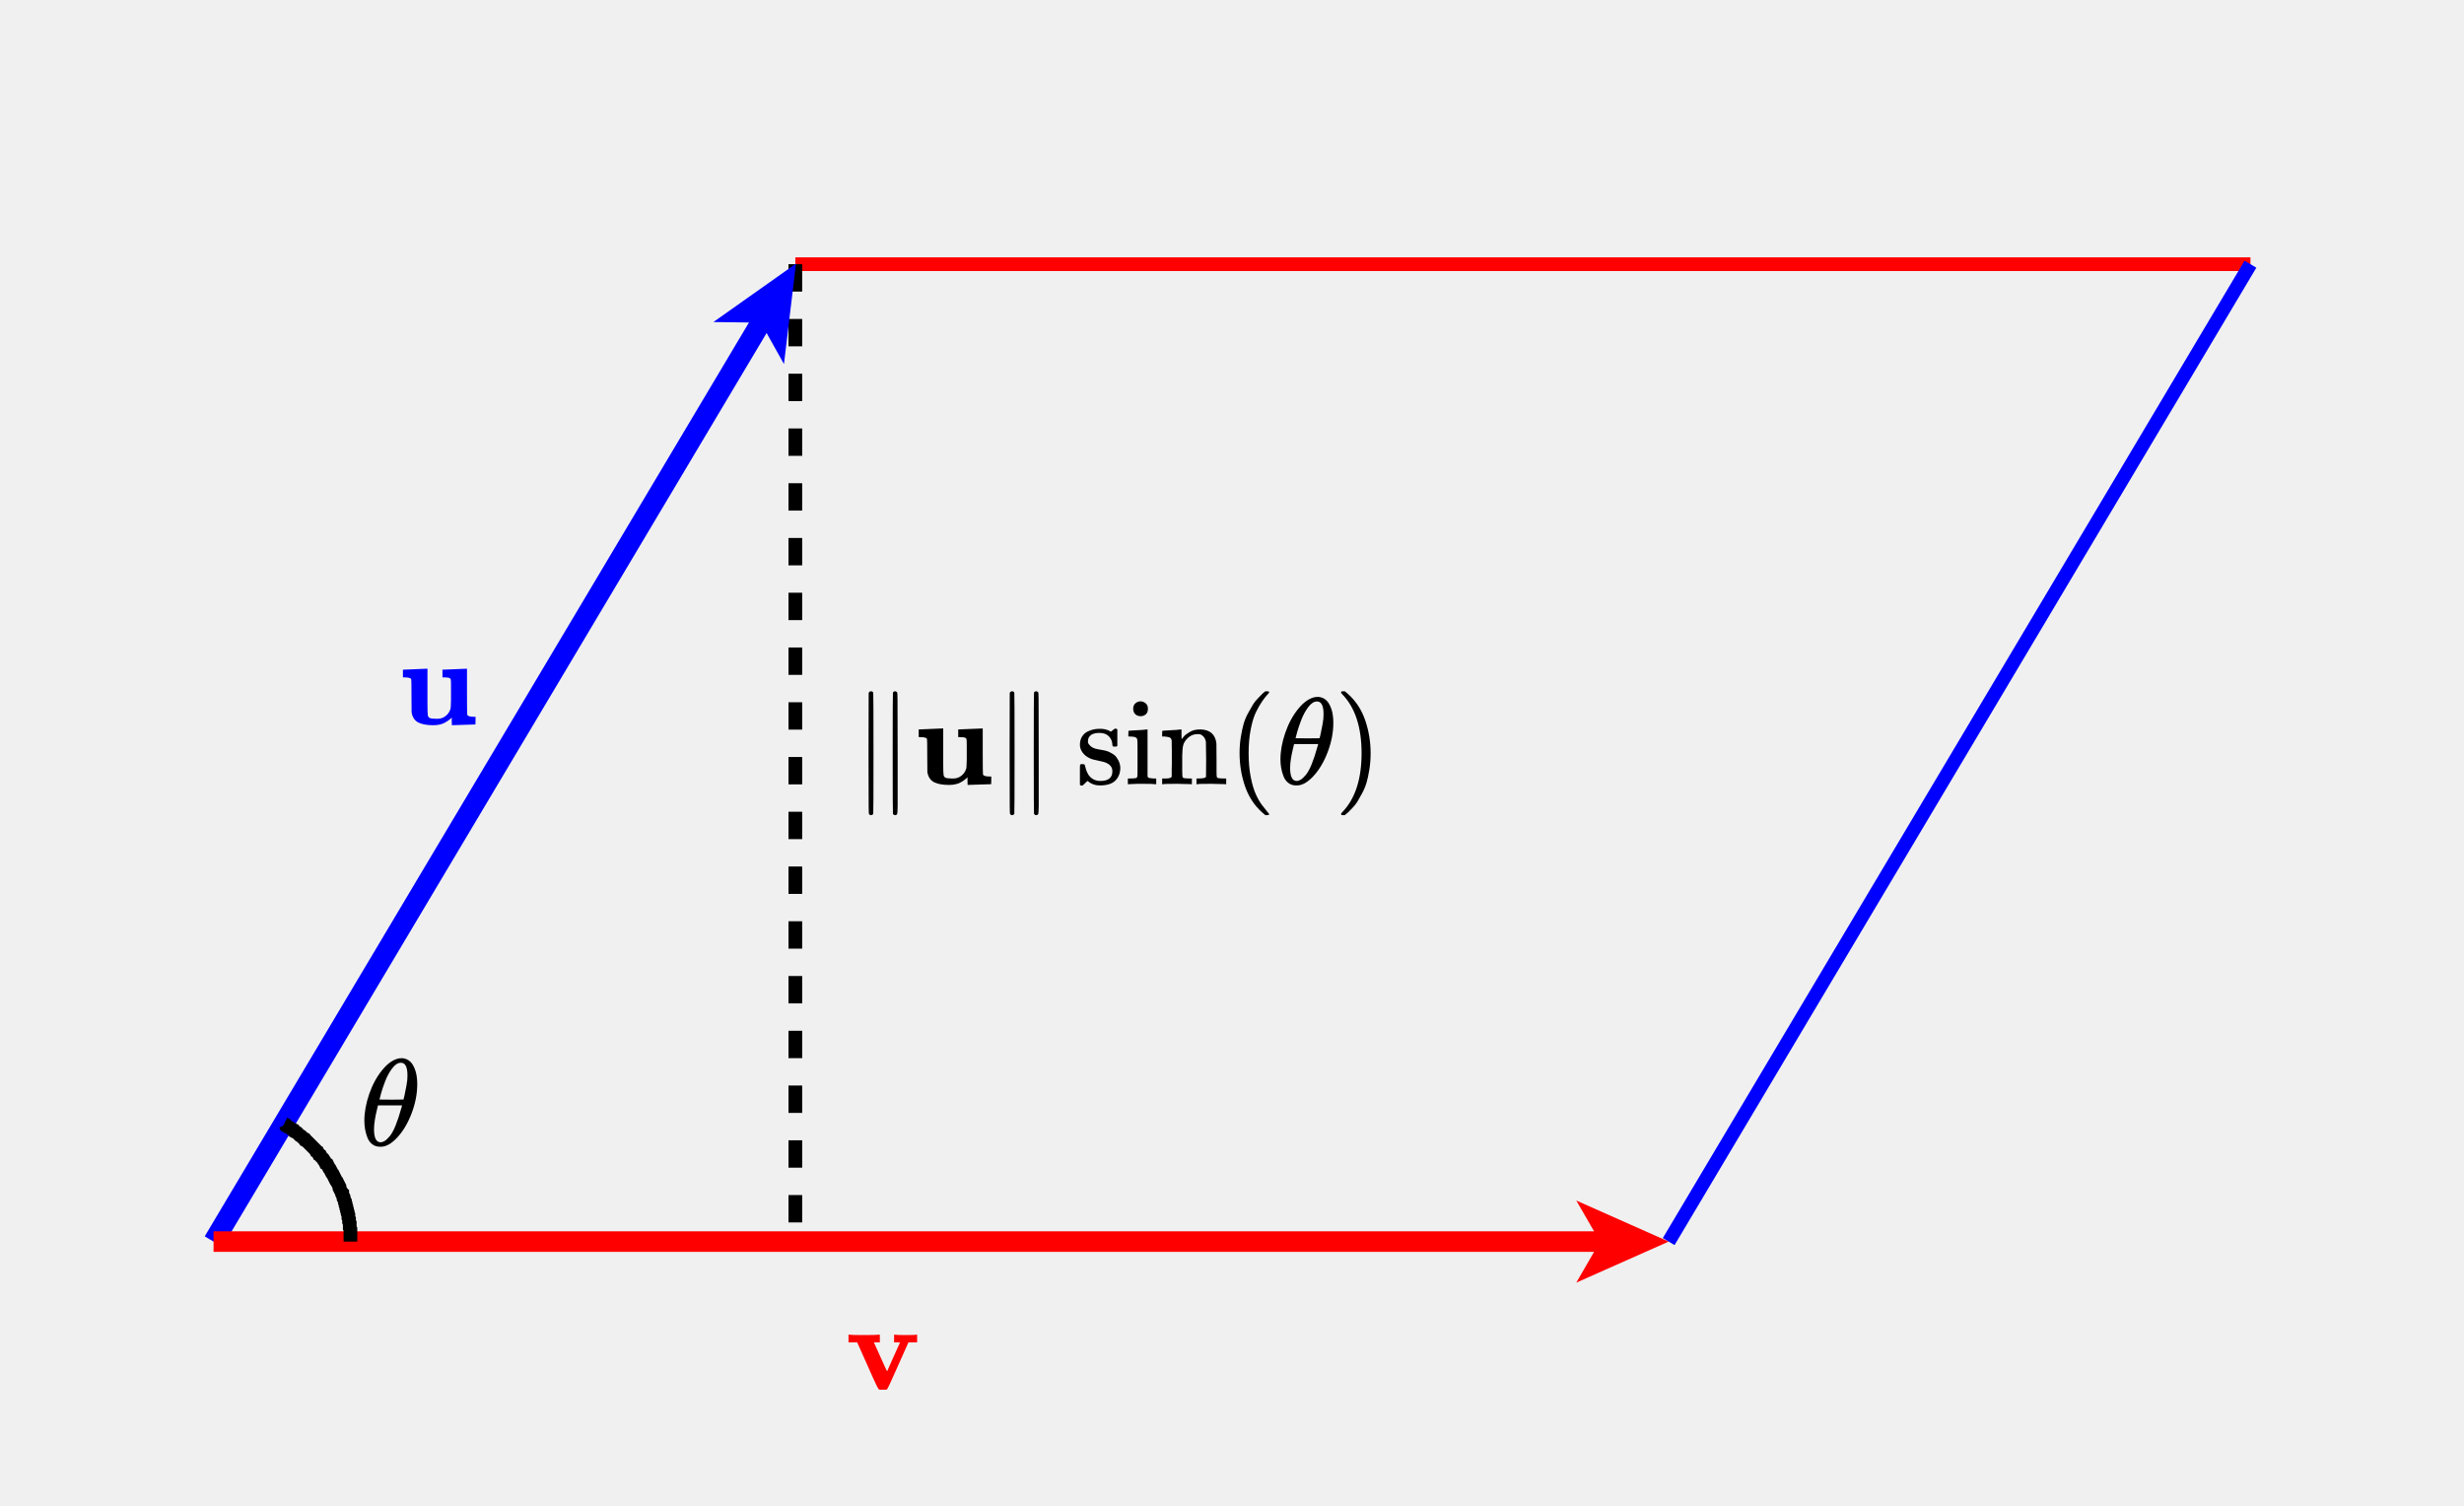
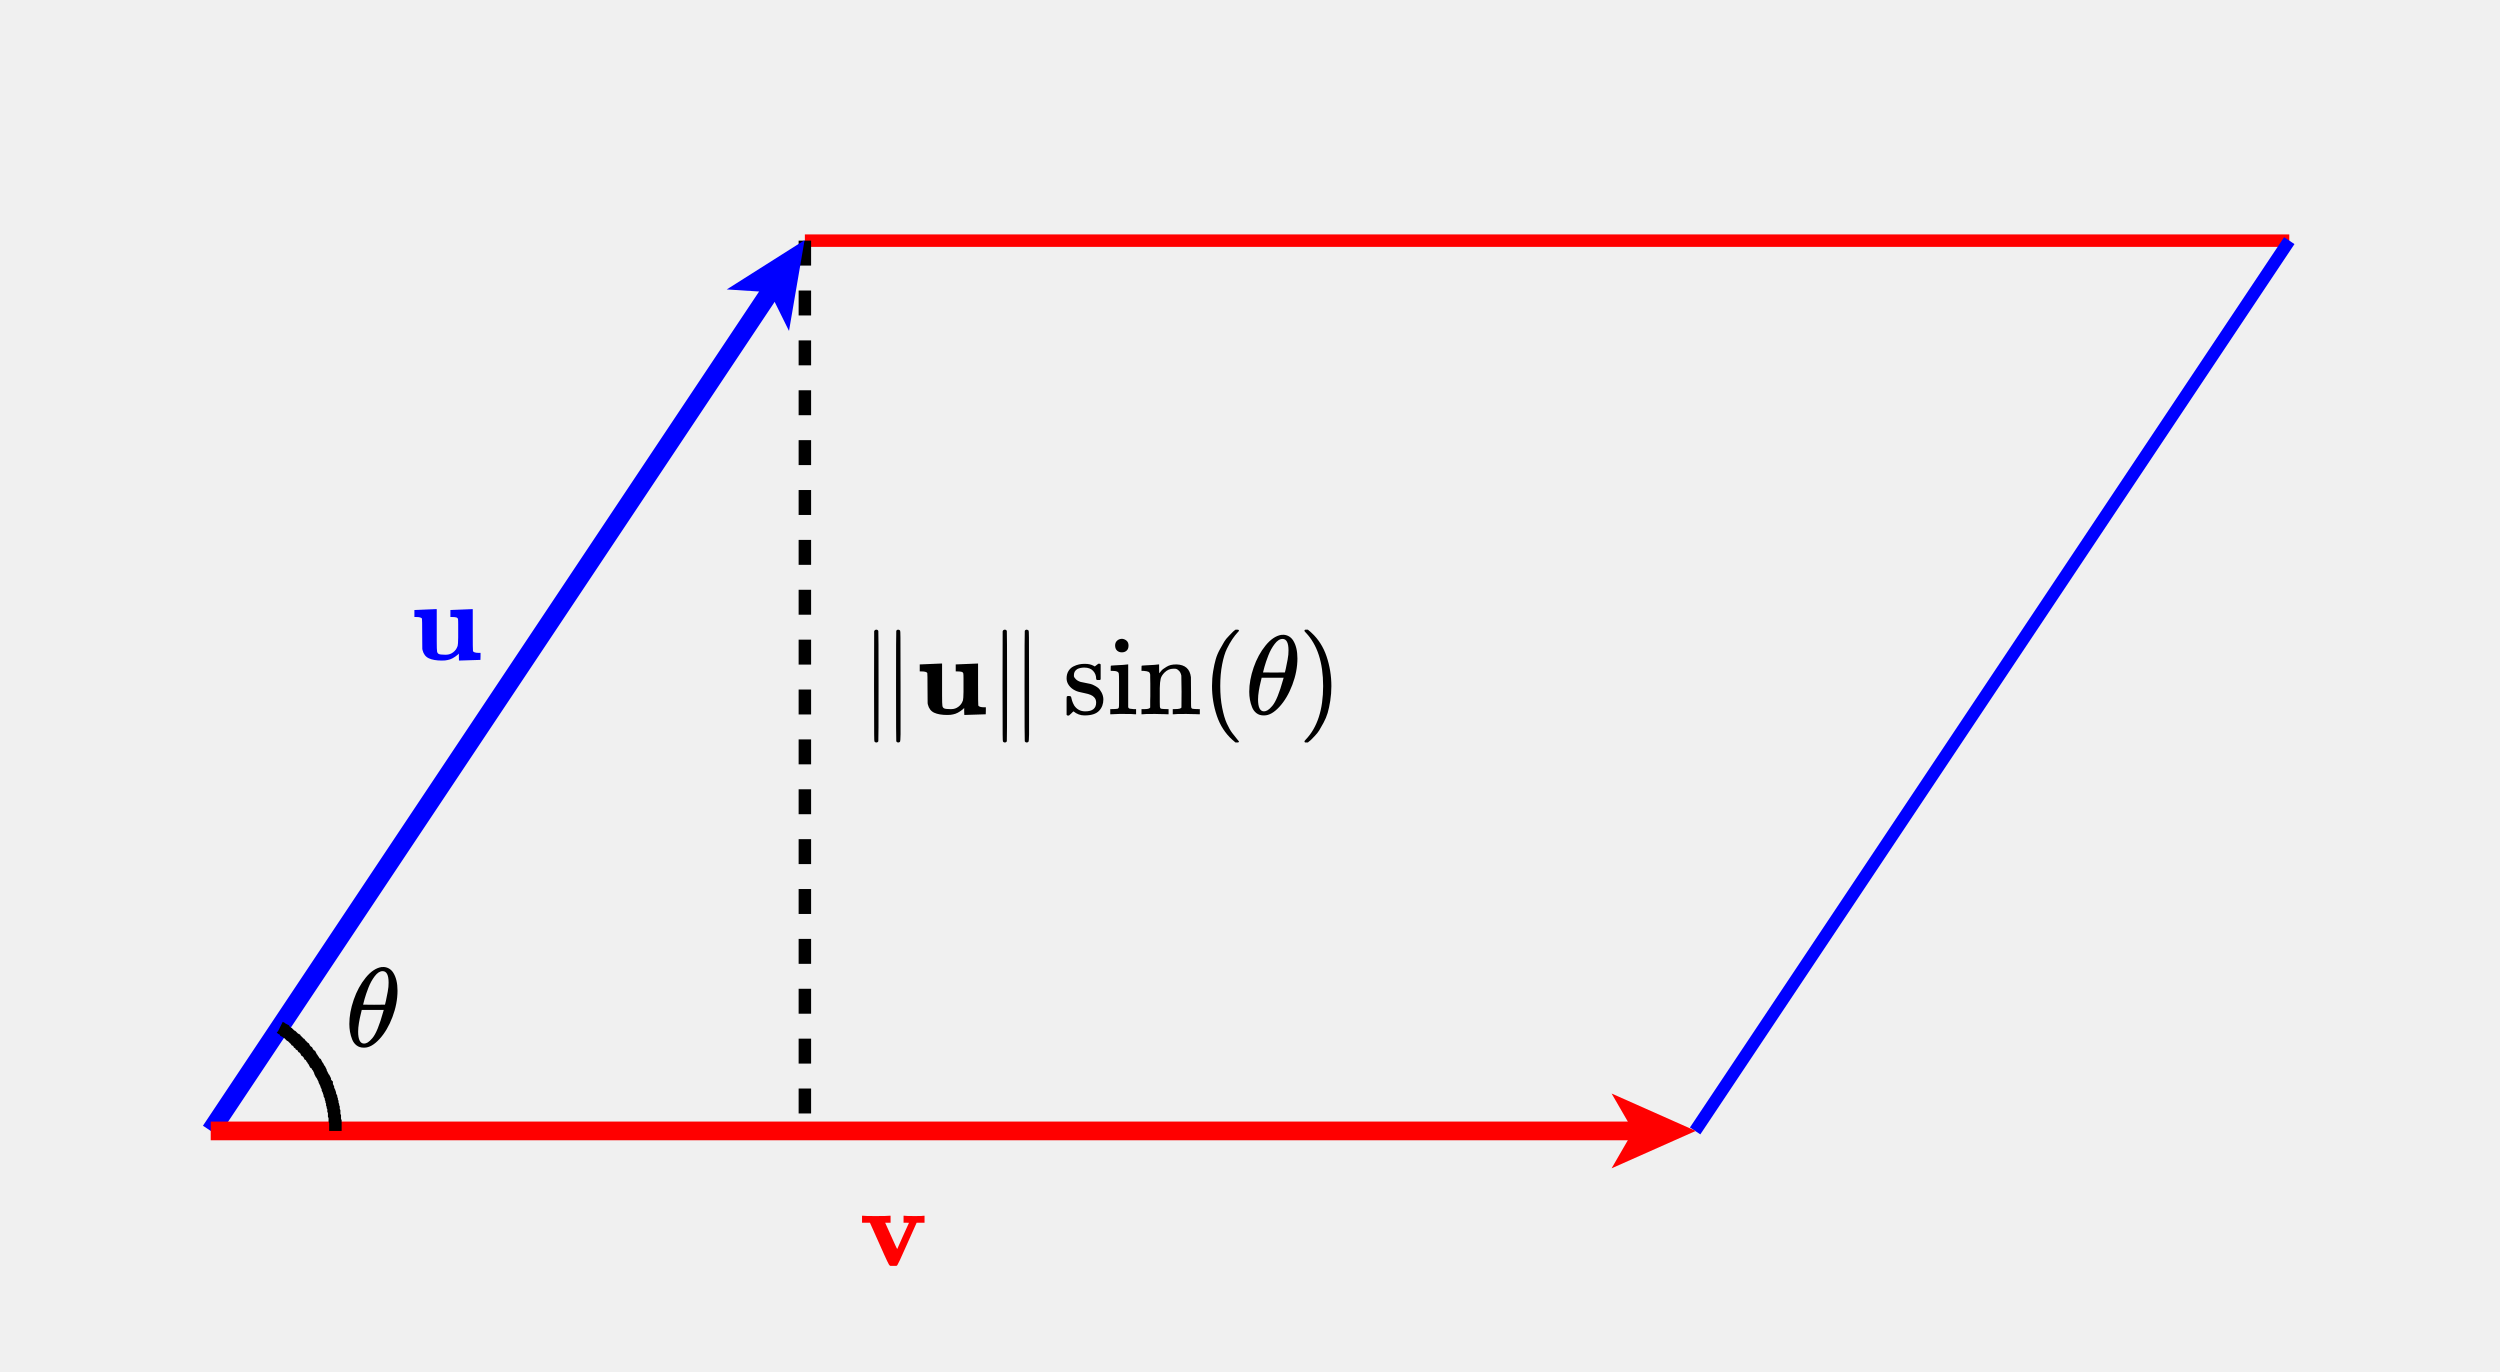
- <svg xmlns="http://www.w3.org/2000/svg" xmlns:xlink="http://www.w3.org/1999/xlink" id="prefigure-parallelogram-area-figure" viewBox="0 0 360 220">
+ <svg xmlns="http://www.w3.org/2000/svg" xmlns:xlink="http://www.w3.org/1999/xlink" id="prefigure-parallelogram-area-figure" viewBox="0 0 401 220">
  <defs>
    <clipPath id="prefigure-parallelogram-area-__clipPath-0">
-       <rect x="10.0" y="10.0" width="340.0" height="200.0" />
+       <rect x="10.0" y="10.0" width="381.0" height="200.0" />
    </clipPath>
    <clipPath id="prefigure-parallelogram-area-__clipPath-1">
-       <rect x="10.0" y="10.0" width="340.0" height="200.0" />
+       <rect x="10.0" y="10.0" width="381.0" height="200.0" />
    </clipPath>
    <marker id="prefigure-parallelogram-area-arrow-head-end-3_None_24_60-blue" markerWidth="13.5" markerHeight="12.0" markerUnits="userSpaceOnUse" orient="auto" refX="9.8" refY="6.0">
      <path d="M 13.5 6.0L 0.0 12.0L 2.6 7.5L 2.6 4.5L 0.0 0.0Z" fill="blue" stroke="none" />
    </marker>
    <marker id="prefigure-parallelogram-area-arrow-head-end-3_None_24_60-blue-outline" markerWidth="17.5" markerHeight="16.0" markerUnits="userSpaceOnUse" orient="auto" refX="11.8" refY="8.0">
      <path d="M 16.3 9.8 L 2.8 15.8 A 2 2 0 0 1 0.0 14.0 L 0.0 2.0 A 2 2 0 0 1 2.8 0.2 L 16.3 6.2 A 2 2 0 0 1 16.3 9.8 Z" fill="white" stroke="none" />
    </marker>
    <marker id="prefigure-parallelogram-area-arrow-head-end-3_None_24_60-red" markerWidth="13.5" markerHeight="12.0" markerUnits="userSpaceOnUse" orient="auto" refX="9.8" refY="6.0">
      <path d="M 13.5 6.0L 0.0 12.0L 2.6 7.5L 2.6 4.5L 0.0 0.0Z" fill="red" stroke="none" />
    </marker>
    <marker id="prefigure-parallelogram-area-arrow-head-end-3_None_24_60-red-outline" markerWidth="17.5" markerHeight="16.0" markerUnits="userSpaceOnUse" orient="auto" refX="11.8" refY="8.0">
      <path d="M 16.3 9.8 L 2.8 15.8 A 2 2 0 0 1 0.0 14.0 L 0.0 2.0 A 2 2 0 0 1 2.8 0.2 L 16.3 6.2 A 2 2 0 0 1 16.3 9.8 Z" fill="white" stroke="none" />
    </marker>
    <marker id="prefigure-parallelogram-area-arrow-head-start-3_None_24_60-blue" markerWidth="13.5" markerHeight="12.0" markerUnits="userSpaceOnUse" orient="auto" refX="3.7" refY="6.0">
      <g transform="rotate(180, 6.75, 6.0)">
        <path d="M 13.5 6.0L 0.0 12.0L 2.6 7.5L 2.6 4.5L 0.0 0.0Z" fill="blue" stroke="none" />
      </g>
    </marker>
    <marker id="prefigure-parallelogram-area-arrow-head-start-3_None_24_60-blue-outline" markerWidth="17.5" markerHeight="16.0" markerUnits="userSpaceOnUse" orient="auto" refX="5.7" refY="8.0">
      <g transform="rotate(180, 8.75, 8.0)">
        <path d="M 16.3 9.8 L 2.8 15.8 A 2 2 0 0 1 0.0 14.0 L 0.0 2.0 A 2 2 0 0 1 2.8 0.2 L 16.3 6.2 A 2 2 0 0 1 16.3 9.8 Z" fill="white" stroke="none" />
      </g>
    </marker>
    <marker id="prefigure-parallelogram-area-arrow-head-start-3_None_24_60-red" markerWidth="13.5" markerHeight="12.0" markerUnits="userSpaceOnUse" orient="auto" refX="3.7" refY="6.0">
      <g transform="rotate(180, 6.75, 6.0)">
        <path d="M 13.5 6.0L 0.0 12.0L 2.6 7.5L 2.6 4.5L 0.0 0.0Z" fill="red" stroke="none" />
      </g>
    </marker>
    <marker id="prefigure-parallelogram-area-arrow-head-start-3_None_24_60-red-outline" markerWidth="17.5" markerHeight="16.0" markerUnits="userSpaceOnUse" orient="auto" refX="5.7" refY="8.0">
      <g transform="rotate(180, 8.75, 8.0)">
        <path d="M 16.3 9.8 L 2.8 15.8 A 2 2 0 0 1 0.0 14.0 L 0.0 2.0 A 2 2 0 0 1 2.8 0.2 L 16.3 6.2 A 2 2 0 0 1 16.3 9.8 Z" fill="white" stroke="none" />
      </g>
    </marker>
  </defs>
-   <line id="prefigure-parallelogram-area-par-side-top" x1="116.2" y1="38.6" x2="328.8" y2="38.6" stroke="red" stroke-width="2" fill="none" />
-   <line id="prefigure-parallelogram-area-par-side-right" x1="243.8" y1="181.4" x2="328.8" y2="38.6" stroke="blue" stroke-width="2" fill="none" />
-   <line id="prefigure-parallelogram-area-par-height" x1="116.2" y1="38.6" x2="116.2" y2="181.4" stroke="black" stroke-width="2" stroke-dasharray="4 4" fill="none" />
-   <path id="prefigure-parallelogram-area-par-vec-u" stroke="blue" stroke-width="3" fill="none" marker-end="url(#prefigure-parallelogram-area-arrow-head-end-3_None_24_60-blue)" d="M 31.2 181.4 L 114.4 41.7" />
-   <path id="prefigure-parallelogram-area-par-vec-v" stroke="red" stroke-width="3" fill="none" marker-end="url(#prefigure-parallelogram-area-arrow-head-end-3_None_24_60-red)" d="M 31.2 181.4 L 240.1 181.4" />
-   <g id="prefigure-parallelogram-area-par-u-label" transform="translate(69.8,106.0) translate(-11.6,-8.3)">
+   <line id="prefigure-parallelogram-area-par-side-top" x1="129.1" y1="38.6" x2="367.2" y2="38.6" stroke="red" stroke-width="2" fill="none" />
+   <line id="prefigure-parallelogram-area-par-side-right" x1="271.9" y1="181.4" x2="367.2" y2="38.6" stroke="blue" stroke-width="2" fill="none" />
+   <line id="prefigure-parallelogram-area-par-height" x1="129.1" y1="38.6" x2="129.1" y2="181.4" stroke="black" stroke-width="2" stroke-dasharray="4 4" fill="none" />
+   <path id="prefigure-parallelogram-area-par-vec-u" stroke="blue" stroke-width="3" fill="none" marker-end="url(#prefigure-parallelogram-area-arrow-head-end-3_None_24_60-blue)" d="M 33.8 181.4 L 127.0 41.6" />
+   <path id="prefigure-parallelogram-area-par-vec-v" stroke="red" stroke-width="3" fill="none" marker-end="url(#prefigure-parallelogram-area-arrow-head-end-3_None_24_60-red)" d="M 33.8 181.4 L 268.3 181.4" />
+   <g id="prefigure-parallelogram-area-par-u-label" transform="translate(77.4,106.0) translate(-11.6,-8.3)">
    <g id="prefigure-parallelogram-area-__g-0">
      <svg style="vertical-align: -0.112px; color:blue" width="11.568px" height="8.256px" role="img" focusable="false" viewBox="0 -450 639 456" x="0.0" y="0.0">
        <defs>
          <path id="prefigure-parallelogram-area-MJX-2-TEX-B-1D42E" d="M40 442L134 446Q228 450 229 450H235V273V165Q235 90 238 74T254 52Q268 46 304 46H319Q352 46 380 67T419 121L420 123Q424 135 425 199Q425 201 425 207Q425 233 425 249V316Q425 354 423 363T410 376Q396 380 369 380H356V442L554 450V267Q554 84 556 79Q561 62 610 62H623V31Q623 0 622 0Q603 0 527 -3T432 -6Q431 -6 431 25V56L420 45Q373 6 332 -1Q313 -6 281 -6Q208 -6 165 14T109 87L107 98L106 230Q106 358 104 366Q96 380 50 380H37V442H40Z" />
        </defs>
        <g stroke="currentColor" fill="currentColor" stroke-width="0" transform="scale(1,-1)">
          <g data-mml-node="math">
            <g data-mml-node="TeXAtom" data-mjx-texclass="ORD">
              <g data-mml-node="mi" data-semantic-type="identifier" data-semantic-role="latinletter" data-semantic-font="bold" data-semantic-annotation="clearspeak:simple" data-semantic-id="0" data-semantic-attributes="texclass:ORD" data-semantic-speech="bold u">
                <use data-c="1D42E" xlink:href="#prefigure-parallelogram-area-MJX-2-TEX-B-1D42E" />
              </g>
            </g>
          </g>
        </g>
      </svg>
    </g>
  </g>
-   <g id="prefigure-parallelogram-area-par-v-label" transform="translate(129.0,195.0) translate(-5.5,-0.0)">
+   <g id="prefigure-parallelogram-area-par-v-label" transform="translate(143.3,195.0) translate(-5.5,-0.0)">
    <g id="prefigure-parallelogram-area-__g-1">
      <svg style="vertical-align: 0.000px; color:red" width="10.984px" height="8.040px" role="img" focusable="false" viewBox="0 -444 607 444" x="0.0" y="0.0">
        <defs>
          <path id="prefigure-parallelogram-area-MJX-3-TEX-B-1D42F" d="M401 444Q413 441 495 441Q568 441 574 444H580V382H510L409 156Q348 18 339 6Q331 -4 320 -4Q318 -4 313 -4T303 -3H288Q273 -3 264 12T221 102Q206 135 197 156L96 382H26V444H34Q49 441 145 441Q252 441 270 444H279V382H231L284 264Q335 149 338 149Q338 150 389 264T442 381Q442 382 418 382H394V444H401Z" />
        </defs>
        <g stroke="currentColor" fill="currentColor" stroke-width="0" transform="scale(1,-1)">
          <g data-mml-node="math">
            <g data-mml-node="TeXAtom" data-mjx-texclass="ORD">
              <g data-mml-node="mi" data-semantic-type="identifier" data-semantic-role="latinletter" data-semantic-font="bold" data-semantic-annotation="clearspeak:simple" data-semantic-id="0" data-semantic-attributes="texclass:ORD" data-semantic-speech="bold v">
                <use data-c="1D42F" xlink:href="#prefigure-parallelogram-area-MJX-3-TEX-B-1D42F" />
              </g>
            </g>
          </g>
        </g>
      </svg>
    </g>
  </g>
-   <g id="prefigure-parallelogram-area-par-height-label" transform="translate(124.5,110.0) translate(0.0,-9.0)">
+   <g id="prefigure-parallelogram-area-par-height-label" transform="translate(137.8,110.0) translate(0.0,-9.0)">
    <g id="prefigure-parallelogram-area-__g-2">
      <svg style="vertical-align: -4.528px" width="77.480px" height="18.096px" role="img" focusable="false" viewBox="0 -750 4280.7 1000" x="0.0" y="0.0">
        <defs>
          <path id="prefigure-parallelogram-area-MJX-4-TEX-N-2225" d="M133 736Q138 750 153 750Q164 750 170 739Q172 735 172 250T170 -239Q164 -250 152 -250Q144 -250 138 -244L137 -243Q133 -241 133 -179T132 250Q132 731 133 736ZM329 739Q334 750 346 750Q353 750 361 744L362 743Q366 741 366 679T367 250T367 -178T362 -243L361 -244Q355 -250 347 -250Q335 -250 329 -239Q327 -235 327 250T329 739Z" />
          <path id="prefigure-parallelogram-area-MJX-4-TEX-B-1D42E" d="M40 442L134 446Q228 450 229 450H235V273V165Q235 90 238 74T254 52Q268 46 304 46H319Q352 46 380 67T419 121L420 123Q424 135 425 199Q425 201 425 207Q425 233 425 249V316Q425 354 423 363T410 376Q396 380 369 380H356V442L554 450V267Q554 84 556 79Q561 62 610 62H623V31Q623 0 622 0Q603 0 527 -3T432 -6Q431 -6 431 25V56L420 45Q373 6 332 -1Q313 -6 281 -6Q208 -6 165 14T109 87L107 98L106 230Q106 358 104 366Q96 380 50 380H37V442H40Z" />
          <path id="prefigure-parallelogram-area-MJX-4-TEX-N-2062" d="" />
          <path id="prefigure-parallelogram-area-MJX-4-TEX-N-73" d="M295 316Q295 356 268 385T190 414Q154 414 128 401Q98 382 98 349Q97 344 98 336T114 312T157 287Q175 282 201 278T245 269T277 256Q294 248 310 236T342 195T359 133Q359 71 321 31T198 -10H190Q138 -10 94 26L86 19L77 10Q71 4 65 -1L54 -11H46H42Q39 -11 33 -5V74V132Q33 153 35 157T45 162H54Q66 162 70 158T75 146T82 119T101 77Q136 26 198 26Q295 26 295 104Q295 133 277 151Q257 175 194 187T111 210Q75 227 54 256T33 318Q33 357 50 384T93 424T143 442T187 447H198Q238 447 268 432L283 424L292 431Q302 440 314 448H322H326Q329 448 335 442V310L329 304H301Q295 310 295 316Z" />
          <path id="prefigure-parallelogram-area-MJX-4-TEX-N-69" d="M69 609Q69 637 87 653T131 669Q154 667 171 652T188 609Q188 579 171 564T129 549Q104 549 87 564T69 609ZM247 0Q232 3 143 3Q132 3 106 3T56 1L34 0H26V46H42Q70 46 91 49Q100 53 102 60T104 102V205V293Q104 345 102 359T88 378Q74 385 41 385H30V408Q30 431 32 431L42 432Q52 433 70 434T106 436Q123 437 142 438T171 441T182 442H185V62Q190 52 197 50T232 46H255V0H247Z" />
          <path id="prefigure-parallelogram-area-MJX-4-TEX-N-6E" d="M41 46H55Q94 46 102 60V68Q102 77 102 91T102 122T103 161T103 203Q103 234 103 269T102 328V351Q99 370 88 376T43 385H25V408Q25 431 27 431L37 432Q47 433 65 434T102 436Q119 437 138 438T167 441T178 442H181V402Q181 364 182 364T187 369T199 384T218 402T247 421T285 437Q305 442 336 442Q450 438 463 329Q464 322 464 190V104Q464 66 466 59T477 49Q498 46 526 46H542V0H534L510 1Q487 2 460 2T422 3Q319 3 310 0H302V46H318Q379 46 379 62Q380 64 380 200Q379 335 378 343Q372 371 358 385T334 402T308 404Q263 404 229 370Q202 343 195 315T187 232V168V108Q187 78 188 68T191 55T200 49Q221 46 249 46H265V0H257L234 1Q210 2 183 2T145 3Q42 3 33 0H25V46H41Z" />
          <path id="prefigure-parallelogram-area-MJX-4-TEX-N-2061" d="" />
          <path id="prefigure-parallelogram-area-MJX-4-TEX-N-28" d="M94 250Q94 319 104 381T127 488T164 576T202 643T244 695T277 729T302 750H315H319Q333 750 333 741Q333 738 316 720T275 667T226 581T184 443T167 250T184 58T225 -81T274 -167T316 -220T333 -241Q333 -250 318 -250H315H302L274 -226Q180 -141 137 -14T94 250Z" />
          <path id="prefigure-parallelogram-area-MJX-4-TEX-I-1D703" d="M35 200Q35 302 74 415T180 610T319 704Q320 704 327 704T339 705Q393 701 423 656Q462 596 462 495Q462 380 417 261T302 66T168 -10H161Q125 -10 99 10T60 63T41 130T35 200ZM383 566Q383 668 330 668Q294 668 260 623T204 521T170 421T157 371Q206 370 254 370L351 371Q352 372 359 404T375 484T383 566ZM113 132Q113 26 166 26Q181 26 198 36T239 74T287 161T335 307L340 324H145Q145 321 136 286T120 208T113 132Z" />
          <path id="prefigure-parallelogram-area-MJX-4-TEX-N-29" d="M60 749L64 750Q69 750 74 750H86L114 726Q208 641 251 514T294 250Q294 182 284 119T261 12T224 -76T186 -143T145 -194T113 -227T90 -246Q87 -249 86 -250H74Q66 -250 63 -250T58 -247T55 -238Q56 -237 66 -225Q221 -64 221 250T66 725Q56 737 55 738Q55 746 60 749Z" />
        </defs>
        <g stroke="currentColor" fill="currentColor" stroke-width="0" transform="scale(1,-1)">
          <g data-mml-node="math" data-semantic-type="infixop" data-semantic-role="implicit" data-semantic-annotation="clearspeak:unit" data-semantic-id="13" data-semantic-children="8,11" data-semantic-content="12" data-semantic-speech="StartMetric bold u EndMetric sine left parenthesis theta right parenthesis">
            <g data-mml-node="mrow" data-semantic-type="fenced" data-semantic-role="metric" data-semantic-id="8" data-semantic-children="1" data-semantic-content="0,2" data-semantic-parent="13" data-semantic-speech="StartMetric bold u EndMetric">
              <g data-mml-node="mo" data-semantic-type="fence" data-semantic-role="metric" data-semantic-id="0" data-semantic-parent="8" data-semantic-attributes="texclass:ORD" data-semantic-operator="fenced" data-semantic-speech="parallel to">
                <use data-c="2225" xlink:href="#prefigure-parallelogram-area-MJX-4-TEX-N-2225" />
              </g>
              <g data-mml-node="TeXAtom" data-mjx-texclass="ORD" transform="translate(500,0)">
                <g data-mml-node="mi" data-semantic-type="identifier" data-semantic-role="latinletter" data-semantic-font="bold" data-semantic-annotation="clearspeak:simple" data-semantic-id="1" data-semantic-parent="8" data-semantic-attributes="texclass:ORD" data-semantic-speech="bold u">
                  <use data-c="1D42E" xlink:href="#prefigure-parallelogram-area-MJX-4-TEX-B-1D42E" />
                </g>
              </g>
              <g data-mml-node="mo" data-semantic-type="fence" data-semantic-role="metric" data-semantic-id="2" data-semantic-parent="8" data-semantic-attributes="texclass:ORD" data-semantic-operator="fenced" data-semantic-speech="parallel to" transform="translate(1139,0)">
                <use data-c="2225" xlink:href="#prefigure-parallelogram-area-MJX-4-TEX-N-2225" />
              </g>
            </g>
            <g data-mml-node="mo" data-semantic-type="operator" data-semantic-role="multiplication" data-semantic-id="12" data-semantic-parent="13" data-semantic-added="true" data-semantic-operator="infixop,⁢" data-semantic-speech="times" transform="translate(1639,0)">
              <use data-c="2062" xlink:href="#prefigure-parallelogram-area-MJX-4-TEX-N-2062" />
            </g>
            <g data-mml-node="mrow" data-semantic-type="appl" data-semantic-role="prefix function" data-semantic-annotation="clearspeak:simple" data-semantic-id="11" data-semantic-children="3,9" data-semantic-content="10,3" data-semantic-parent="13" data-semantic-speech="sine left parenthesis theta right parenthesis" transform="translate(1805.7,0)">
              <g data-mml-node="mi" data-semantic-type="function" data-semantic-role="prefix function" data-semantic-font="normal" data-semantic-id="3" data-semantic-parent="11" data-semantic-operator="appl" data-semantic-speech="sine">
                <use data-c="73" xlink:href="#prefigure-parallelogram-area-MJX-4-TEX-N-73" />
                <use data-c="69" xlink:href="#prefigure-parallelogram-area-MJX-4-TEX-N-69" transform="translate(394,0)" />
                <use data-c="6E" xlink:href="#prefigure-parallelogram-area-MJX-4-TEX-N-6E" transform="translate(672,0)" />
              </g>
              <g data-mml-node="mo" data-semantic-type="punctuation" data-semantic-role="application" data-semantic-id="10" data-semantic-parent="11" data-semantic-attributes="texclass:NONE" data-semantic-operator="appl" data-semantic-speech="of" transform="translate(1228,0)">
                <use data-c="2061" xlink:href="#prefigure-parallelogram-area-MJX-4-TEX-N-2061" />
              </g>
              <g data-mml-node="mrow" data-semantic-type="fenced" data-semantic-role="leftright" data-semantic-id="9" data-semantic-children="6" data-semantic-content="5,7" data-semantic-parent="11" data-semantic-speech="left parenthesis theta right parenthesis" transform="translate(1228,0)">
                <g data-mml-node="mo" data-semantic-type="fence" data-semantic-role="open" data-semantic-id="5" data-semantic-parent="9" data-semantic-operator="fenced" data-semantic-speech="left parenthesis">
                  <use data-c="28" xlink:href="#prefigure-parallelogram-area-MJX-4-TEX-N-28" />
                </g>
                <g data-mml-node="mi" data-semantic-type="identifier" data-semantic-role="greekletter" data-semantic-font="italic" data-semantic-annotation="clearspeak:simple" data-semantic-id="6" data-semantic-parent="9" data-semantic-speech="theta" transform="translate(389,0)">
                  <use data-c="1D703" xlink:href="#prefigure-parallelogram-area-MJX-4-TEX-I-1D703" />
                </g>
                <g data-mml-node="mo" data-semantic-type="fence" data-semantic-role="close" data-semantic-id="7" data-semantic-parent="9" data-semantic-operator="fenced" data-semantic-speech="right parenthesis" transform="translate(858,0)">
                  <use data-c="29" xlink:href="#prefigure-parallelogram-area-MJX-4-TEX-N-29" />
                </g>
              </g>
            </g>
          </g>
        </g>
      </svg>
    </g>
  </g>
  <g id="prefigure-parallelogram-area-par-angle-theta">
-     <g transform="translate(52.6,167.5) translate(0.0,-12.9)">
+     <g transform="translate(55.4,168.0) translate(0.0,-12.9)">
      <g id="prefigure-parallelogram-area-__g-3">
        <svg style="vertical-align: -0.184px" width="8.488px" height="12.944px" role="img" focusable="false" viewBox="0 -705 469 715" x="0.0" y="0.0">
          <defs>
            <path id="prefigure-parallelogram-area-MJX-5-TEX-I-1D703" d="M35 200Q35 302 74 415T180 610T319 704Q320 704 327 704T339 705Q393 701 423 656Q462 596 462 495Q462 380 417 261T302 66T168 -10H161Q125 -10 99 10T60 63T41 130T35 200ZM383 566Q383 668 330 668Q294 668 260 623T204 521T170 421T157 371Q206 370 254 370L351 371Q352 372 359 404T375 484T383 566ZM113 132Q113 26 166 26Q181 26 198 36T239 74T287 161T335 307L340 324H145Q145 321 136 286T120 208T113 132Z" />
          </defs>
          <g stroke="currentColor" fill="currentColor" stroke-width="0" transform="scale(1,-1)">
            <g data-mml-node="math">
              <g data-mml-node="mi" data-semantic-type="identifier" data-semantic-role="greekletter" data-semantic-font="italic" data-semantic-annotation="clearspeak:simple" data-semantic-id="0" data-semantic-speech="theta">
                <use data-c="1D703" xlink:href="#prefigure-parallelogram-area-MJX-5-TEX-I-1D703" />
              </g>
            </g>
          </g>
        </svg>
      </g>
    </g>
-     <path stroke="black" stroke-width="2" fill="none" d="M 41.5 164.2 L 41.7 164.3 L 41.8 164.5 L 42.0 164.6 L 42.2 164.7 L 42.4 164.8 L 42.5 164.9 L 42.7 165.0 L 42.9 165.1 L 43.0 165.3 L 43.2 165.4 L 43.4 165.5 L 43.5 165.6 L 43.7 165.8 L 43.8 165.9 L 44.0 166.0 L 44.2 166.2 L 44.3 166.3 L 44.5 166.4 L 44.6 166.6 L 44.8 166.7 L 44.9 166.8 L 45.1 167.0 L 45.2 167.1 L 45.4 167.3 L 45.5 167.4 L 45.7 167.6 L 45.8 167.7 L 46.0 167.9 L 46.1 168.0 L 46.2 168.2 L 46.4 168.3 L 46.5 168.5 L 46.6 168.7 L 46.8 168.8 L 46.9 169.0 L 47.0 169.1 L 47.2 169.3 L 47.3 169.5 L 47.4 169.6 L 47.5 169.8 L 47.6 170.0 L 47.8 170.1 L 47.9 170.3 L 48.0 170.5 L 48.1 170.7 L 48.2 170.8 L 48.3 171.0 L 48.4 171.2 L 48.5 171.4 L 48.6 171.5 L 48.7 171.7 L 48.8 171.9 L 48.9 172.1 L 49.0 172.3 L 49.1 172.5 L 49.2 172.6 L 49.3 172.8 L 49.4 173.0 L 49.5 173.2 L 49.6 173.4 L 49.6 173.6 L 49.7 173.8 L 49.8 174.0 L 49.9 174.2 L 50.0 174.3 L 50.0 174.5 L 50.1 174.7 L 50.2 174.9 L 50.2 175.1 L 50.3 175.3 L 50.4 175.5 L 50.4 175.7 L 50.5 175.9 L 50.5 176.1 L 50.6 176.3 L 50.6 176.5 L 50.7 176.7 L 50.7 176.9 L 50.8 177.1 L 50.8 177.3 L 50.9 177.5 L 50.9 177.7 L 50.9 177.9 L 51.0 178.1 L 51.0 178.3 L 51.0 178.5 L 51.1 178.7 L 51.1 179.0 L 51.1 179.2 L 51.1 179.4 L 51.2 179.6 L 51.2 179.8 L 51.2 180.0 L 51.2 180.2 L 51.2 180.4 L 51.2 180.6 L 51.2 180.8 L 51.2 181.0 L 51.2 181.2 L 51.2 181.4" />
+     <path stroke="black" stroke-width="2" fill="none" d="M 44.9 164.8 L 45.1 164.9 L 45.2 165.0 L 45.4 165.1 L 45.6 165.2 L 45.7 165.4 L 45.9 165.5 L 46.0 165.6 L 46.2 165.7 L 46.3 165.8 L 46.5 166.0 L 46.6 166.1 L 46.8 166.2 L 46.9 166.3 L 47.1 166.5 L 47.2 166.6 L 47.4 166.7 L 47.5 166.9 L 47.7 167.0 L 47.8 167.1 L 47.9 167.3 L 48.1 167.4 L 48.2 167.6 L 48.4 167.7 L 48.5 167.8 L 48.6 168.0 L 48.8 168.1 L 48.9 168.3 L 49.0 168.4 L 49.1 168.6 L 49.3 168.7 L 49.4 168.9 L 49.5 169.0 L 49.6 169.2 L 49.8 169.3 L 49.9 169.5 L 50.0 169.7 L 50.1 169.8 L 50.2 170.0 L 50.3 170.1 L 50.4 170.3 L 50.5 170.5 L 50.7 170.6 L 50.8 170.8 L 50.9 171.0 L 51.0 171.1 L 51.1 171.3 L 51.2 171.5 L 51.3 171.6 L 51.4 171.8 L 51.4 172.0 L 51.5 172.2 L 51.6 172.3 L 51.7 172.5 L 51.8 172.7 L 51.9 172.9 L 52.0 173.0 L 52.1 173.2 L 52.1 173.4 L 52.2 173.6 L 52.3 173.8 L 52.4 173.9 L 52.4 174.1 L 52.5 174.3 L 52.6 174.5 L 52.6 174.7 L 52.7 174.9 L 52.8 175.1 L 52.8 175.2 L 52.9 175.4 L 52.9 175.6 L 53.0 175.8 L 53.1 176.0 L 53.1 176.2 L 53.2 176.4 L 53.2 176.6 L 53.3 176.8 L 53.3 176.9 L 53.3 177.1 L 53.4 177.3 L 53.4 177.5 L 53.5 177.7 L 53.5 177.9 L 53.5 178.1 L 53.6 178.3 L 53.6 178.5 L 53.6 178.7 L 53.6 178.9 L 53.7 179.1 L 53.7 179.3 L 53.7 179.5 L 53.7 179.7 L 53.8 179.9 L 53.8 180.1 L 53.8 180.2 L 53.8 180.4 L 53.8 180.6 L 53.8 180.8 L 53.8 181.0 L 53.8 181.2 L 53.8 181.4" />
  </g>
</svg>
